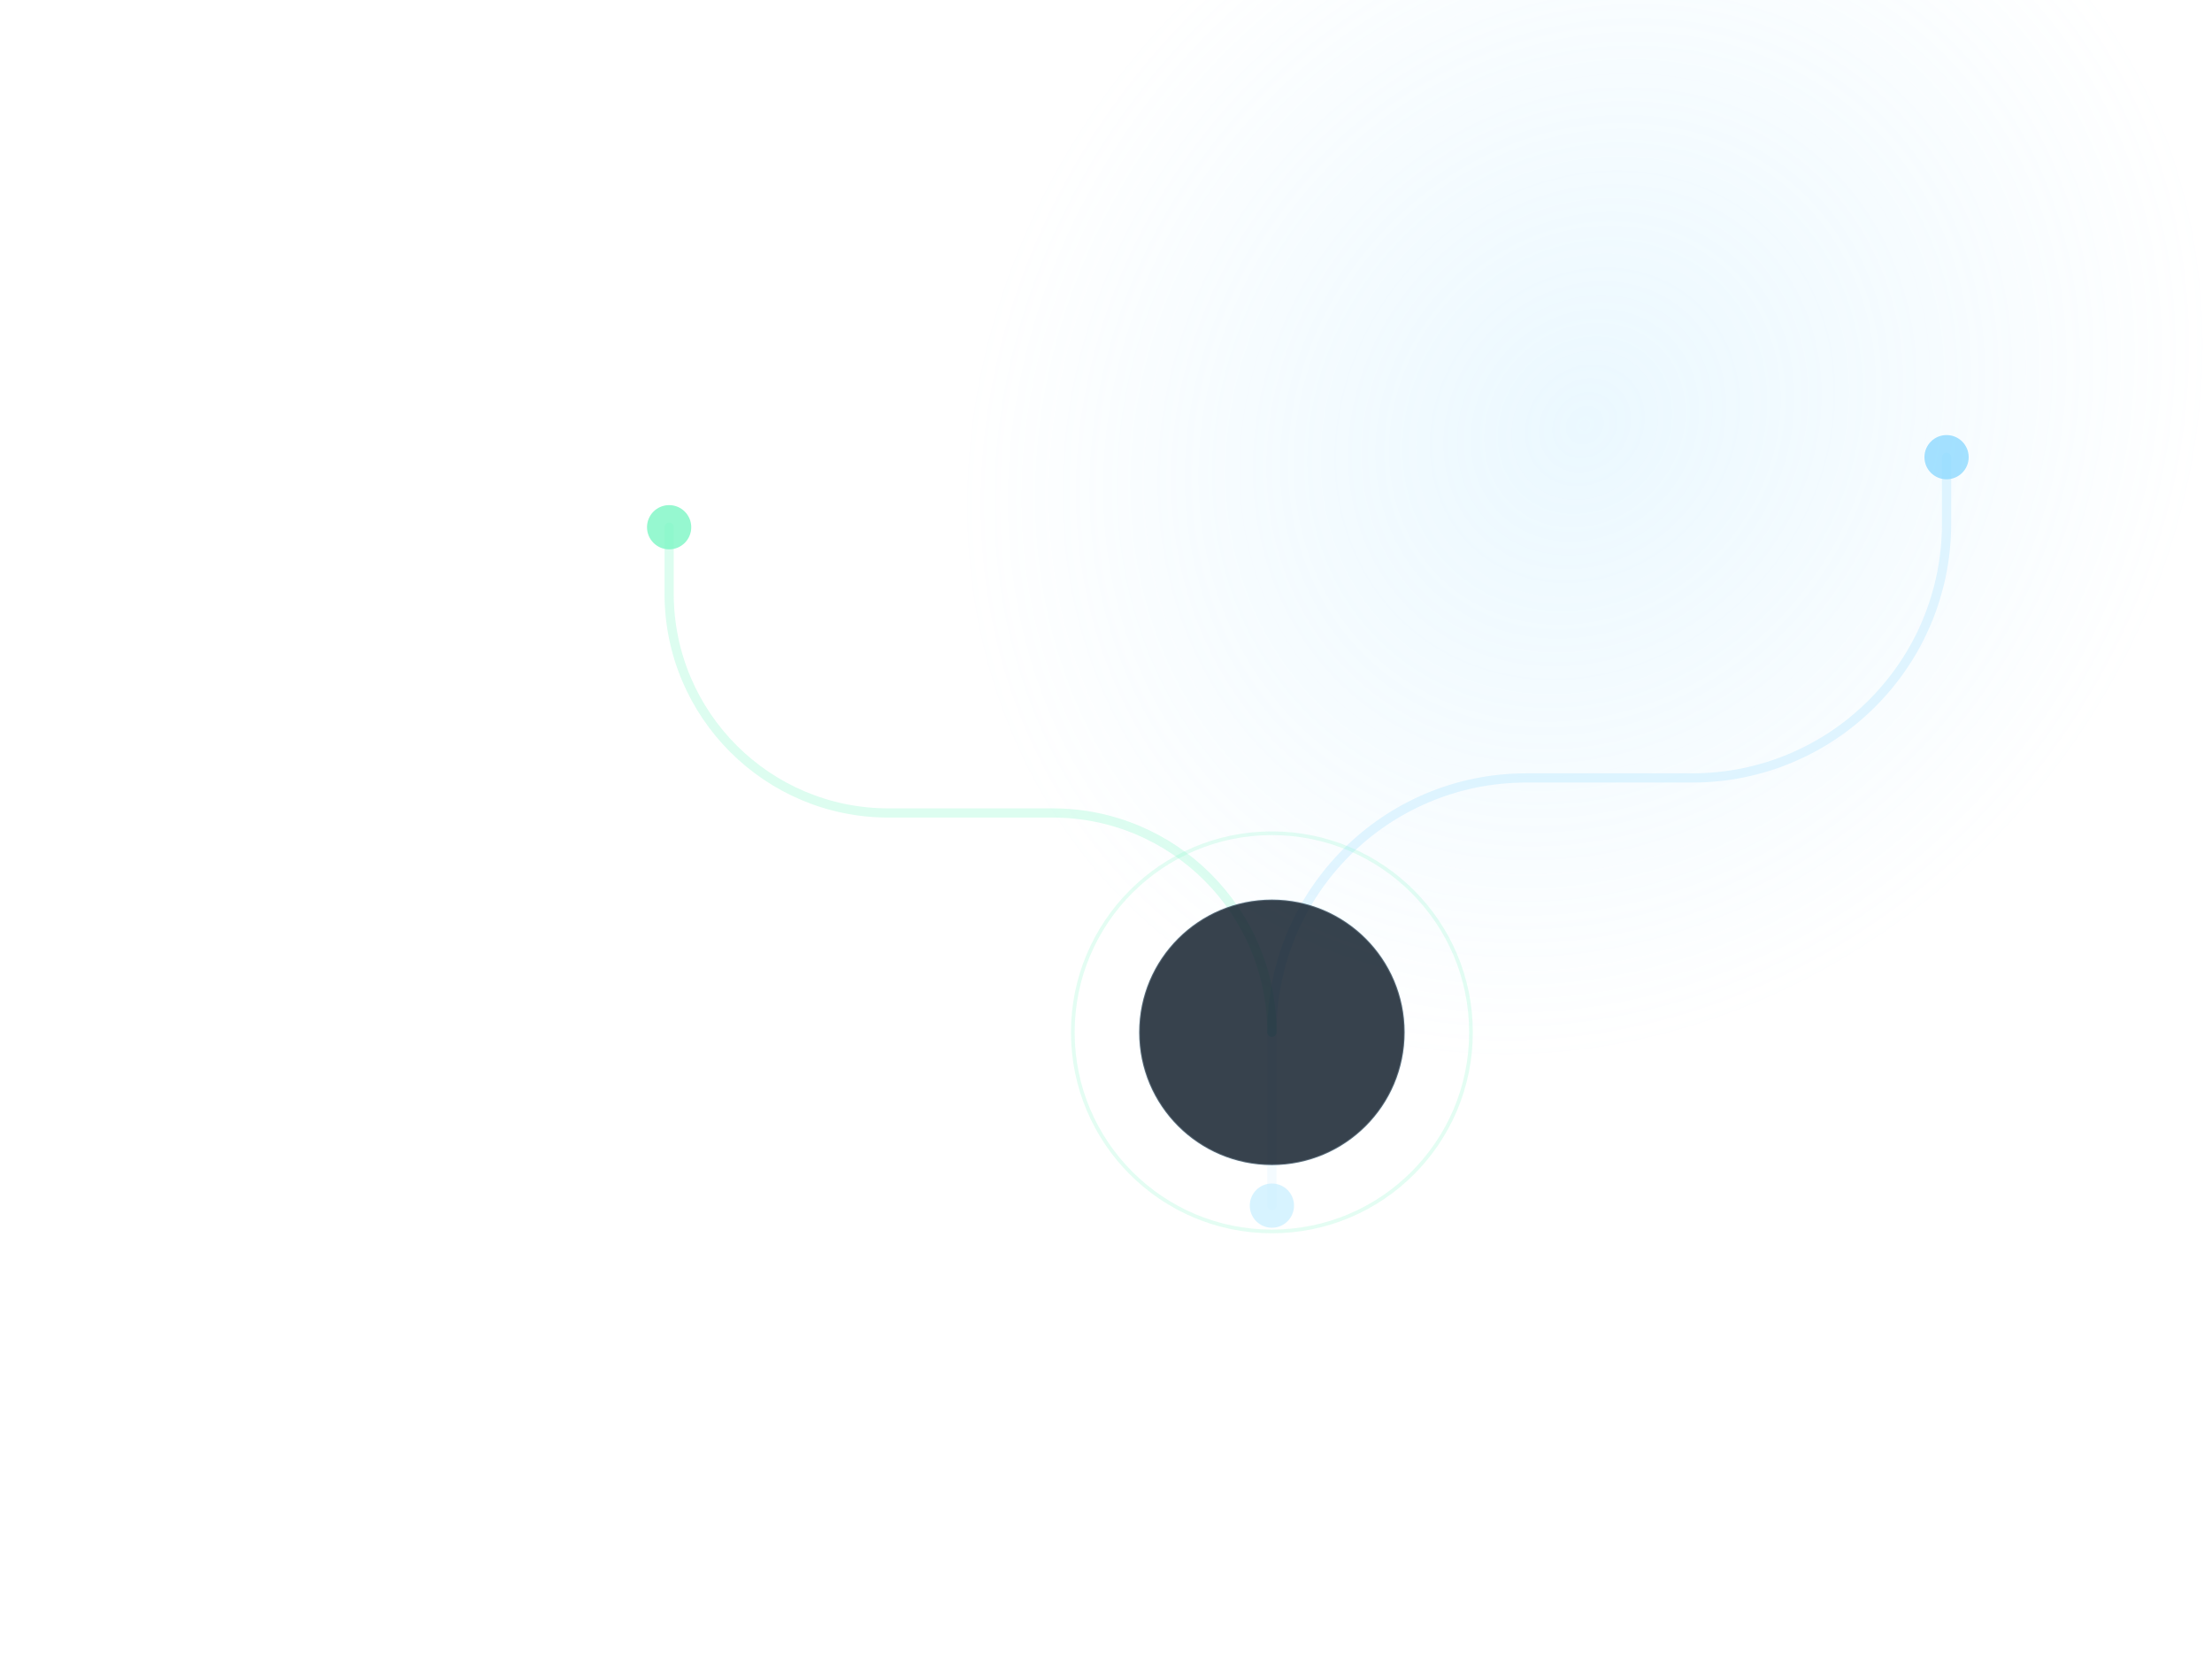
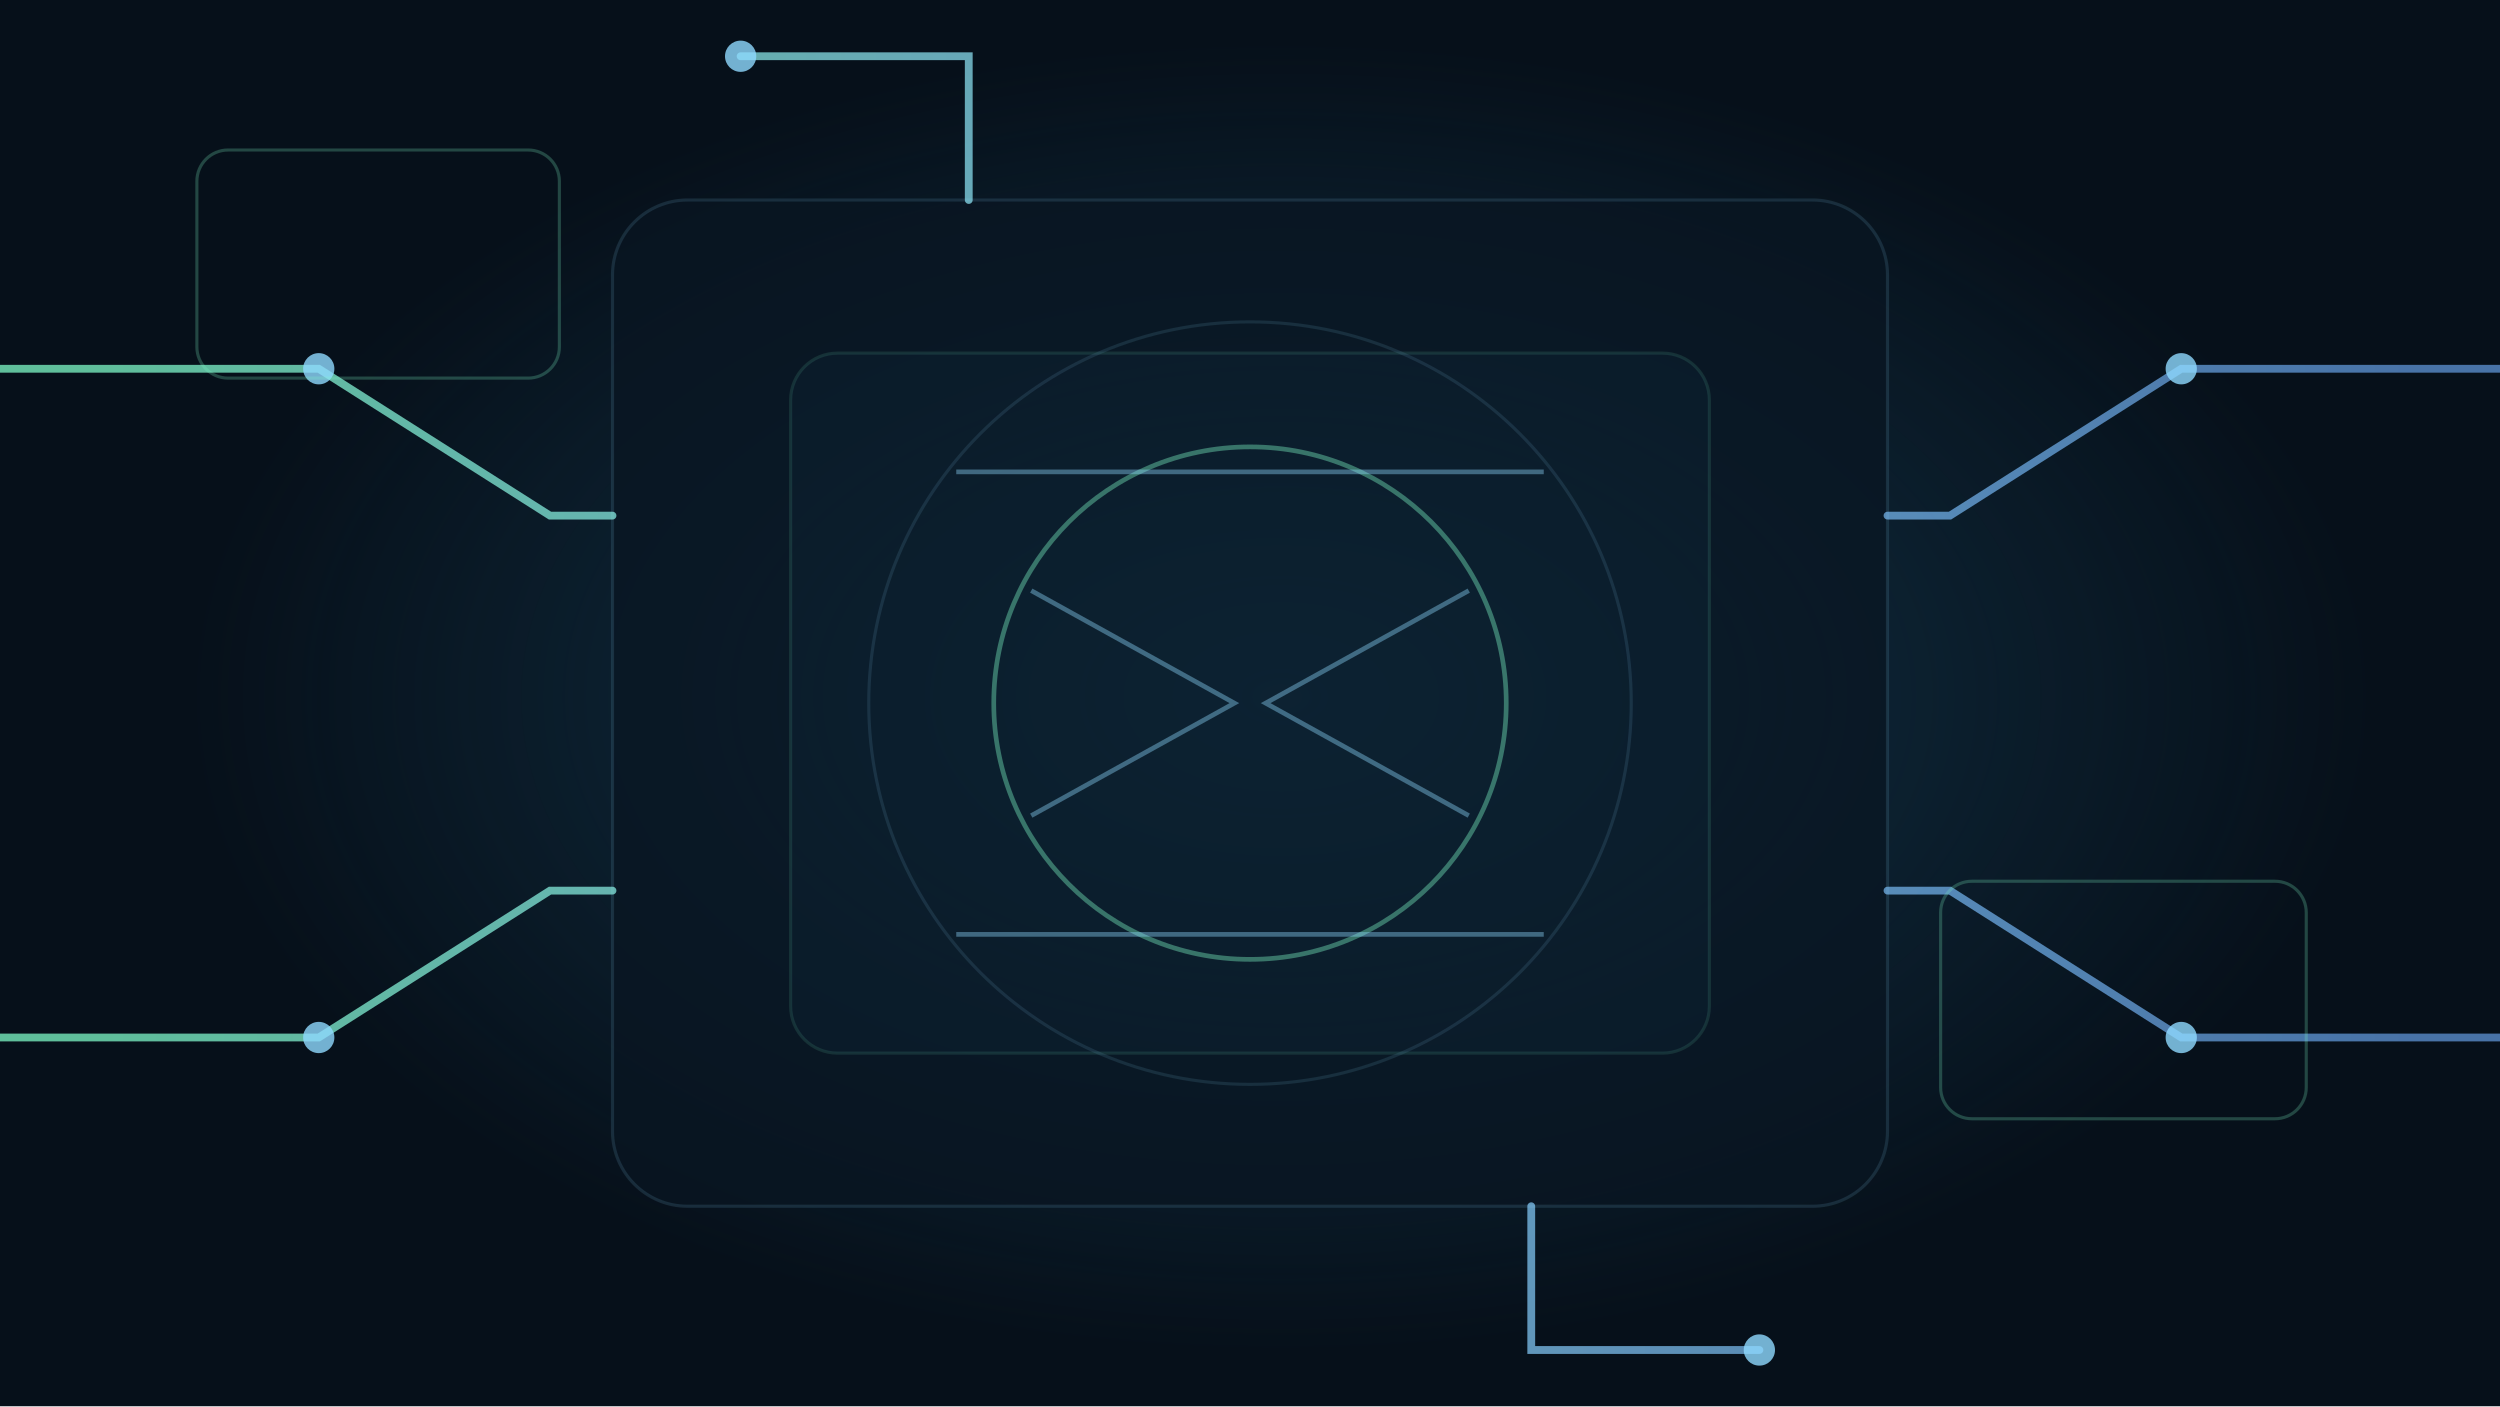
- <svg xmlns="http://www.w3.org/2000/svg" width="1200" height="900" viewBox="0 0 1200 900" fill="none">
+ <svg xmlns="http://www.w3.org/2000/svg" width="1600" height="900" viewBox="0 0 1600 900" fill="none">
+   <rect width="1600" height="900" fill="#06101A" />
  <defs>
-     <radialGradient id="r1" cx="0" cy="0" r="1" gradientUnits="userSpaceOnUse" gradientTransform="translate(860 230) rotate(130.4) scale(364.228 320.061)">
-       <stop stop-color="#8FD9FF" stop-opacity="0.18" />
-       <stop offset="1" stop-color="#8FD9FF" stop-opacity="0" />
+     <radialGradient id="riskGlow" cx="0" cy="0" r="1" gradientUnits="userSpaceOnUse" gradientTransform="translate(820 446) rotate(90) scale(420 700)">
+       <stop stop-color="#173E56" stop-opacity="0.82" />
+       <stop offset="1" stop-color="#173E56" stop-opacity="0" />
    </radialGradient>
+     <linearGradient id="riskCircuit" x1="56" y1="450" x2="1544" y2="450" gradientUnits="userSpaceOnUse">
+       <stop stop-color="#7CF6C4" stop-opacity="0.86" />
+       <stop offset="0.5" stop-color="#8FD9FF" stop-opacity="0.82" />
+       <stop offset="1" stop-color="#71B1FF" stop-opacity="0.7" />
+     </linearGradient>
  </defs>
-   <rect width="1200" height="900" fill="url(#r1)" />
-   <path d="M690 560C690 483.785 751.785 422 828 422H918C994.215 422 1056 360.215 1056 284V248" stroke="#8FD9FF" stroke-opacity="0.24" stroke-width="5" stroke-linecap="round" />
-   <path d="M690 560C690 494.294 636.706 441 571 441H482C416.294 441 363 387.706 363 322V286" stroke="#7CF6C4" stroke-opacity="0.26" stroke-width="5" stroke-linecap="round" />
-   <path d="M690 560V654" stroke="#C8EFFF" stroke-opacity="0.2" stroke-width="5" stroke-linecap="round" />
-   <circle cx="690" cy="560" r="72" fill="#0C1926" fill-opacity="0.82" stroke="#C8EFFF" stroke-opacity="0.2" />
-   <circle cx="690" cy="560" r="108" stroke="#7CF6C4" stroke-opacity="0.2" stroke-width="2" />
-   <circle cx="1056" cy="248" r="12" fill="#8FD9FF" fill-opacity="0.8" />
-   <circle cx="363" cy="286" r="12" fill="#7CF6C4" fill-opacity="0.8" />
-   <circle cx="690" cy="654" r="12" fill="#C8EFFF" fill-opacity="0.72" />
+   <rect width="1600" height="900" fill="url(#riskGlow)" />
+   <g opacity="0.72">
+     <rect x="392" y="128" width="816" height="644" rx="48" fill="#081521" stroke="#8FD9FF" stroke-opacity="0.18" stroke-width="2" />
+     <rect x="506" y="226" width="588" height="448" rx="30" fill="#0A1A28" stroke="#7CF6C4" stroke-opacity="0.16" stroke-width="2" />
+     <circle cx="800" cy="450" r="164" stroke="#7CF6C4" stroke-opacity="0.54" stroke-width="3" />
+     <circle cx="800" cy="450" r="244" stroke="#8FD9FF" stroke-opacity="0.16" stroke-width="2" />
+   </g>
+   <g opacity="0.88" stroke="url(#riskCircuit)" stroke-width="5" stroke-linecap="round">
+     <path d="M-40 236H204L352 330H392" />
+     <path d="M1640 236H1396L1248 330H1208" />
+     <path d="M-40 664H204L352 570H392" />
+     <path d="M1640 664H1396L1248 570H1208" />
+     <path d="M620 128V36H474" />
+     <path d="M980 772V864H1126" />
+   </g>
+   <g fill="#8FD9FF" opacity="0.8">
+     <circle cx="204" cy="236" r="10" />
+     <circle cx="1396" cy="236" r="10" />
+     <circle cx="204" cy="664" r="10" />
+     <circle cx="1396" cy="664" r="10" />
+     <circle cx="474" cy="36" r="10" />
+     <circle cx="1126" cy="864" r="10" />
+   </g>
+   <g opacity="0.4" stroke="#8FD9FF" stroke-width="3">
+     <path d="M660 378L790 450L660 522" />
+     <path d="M940 378L810 450L940 522" />
+     <path d="M612 302H988" />
+     <path d="M612 598H988" />
+   </g>
+   <g opacity="0.24" stroke="#7CF6C4" stroke-width="2">
+     <rect x="126" y="96" width="232" height="146" rx="20" />
+     <rect x="1242" y="564" width="234" height="152" rx="20" />
+   </g>
</svg>
